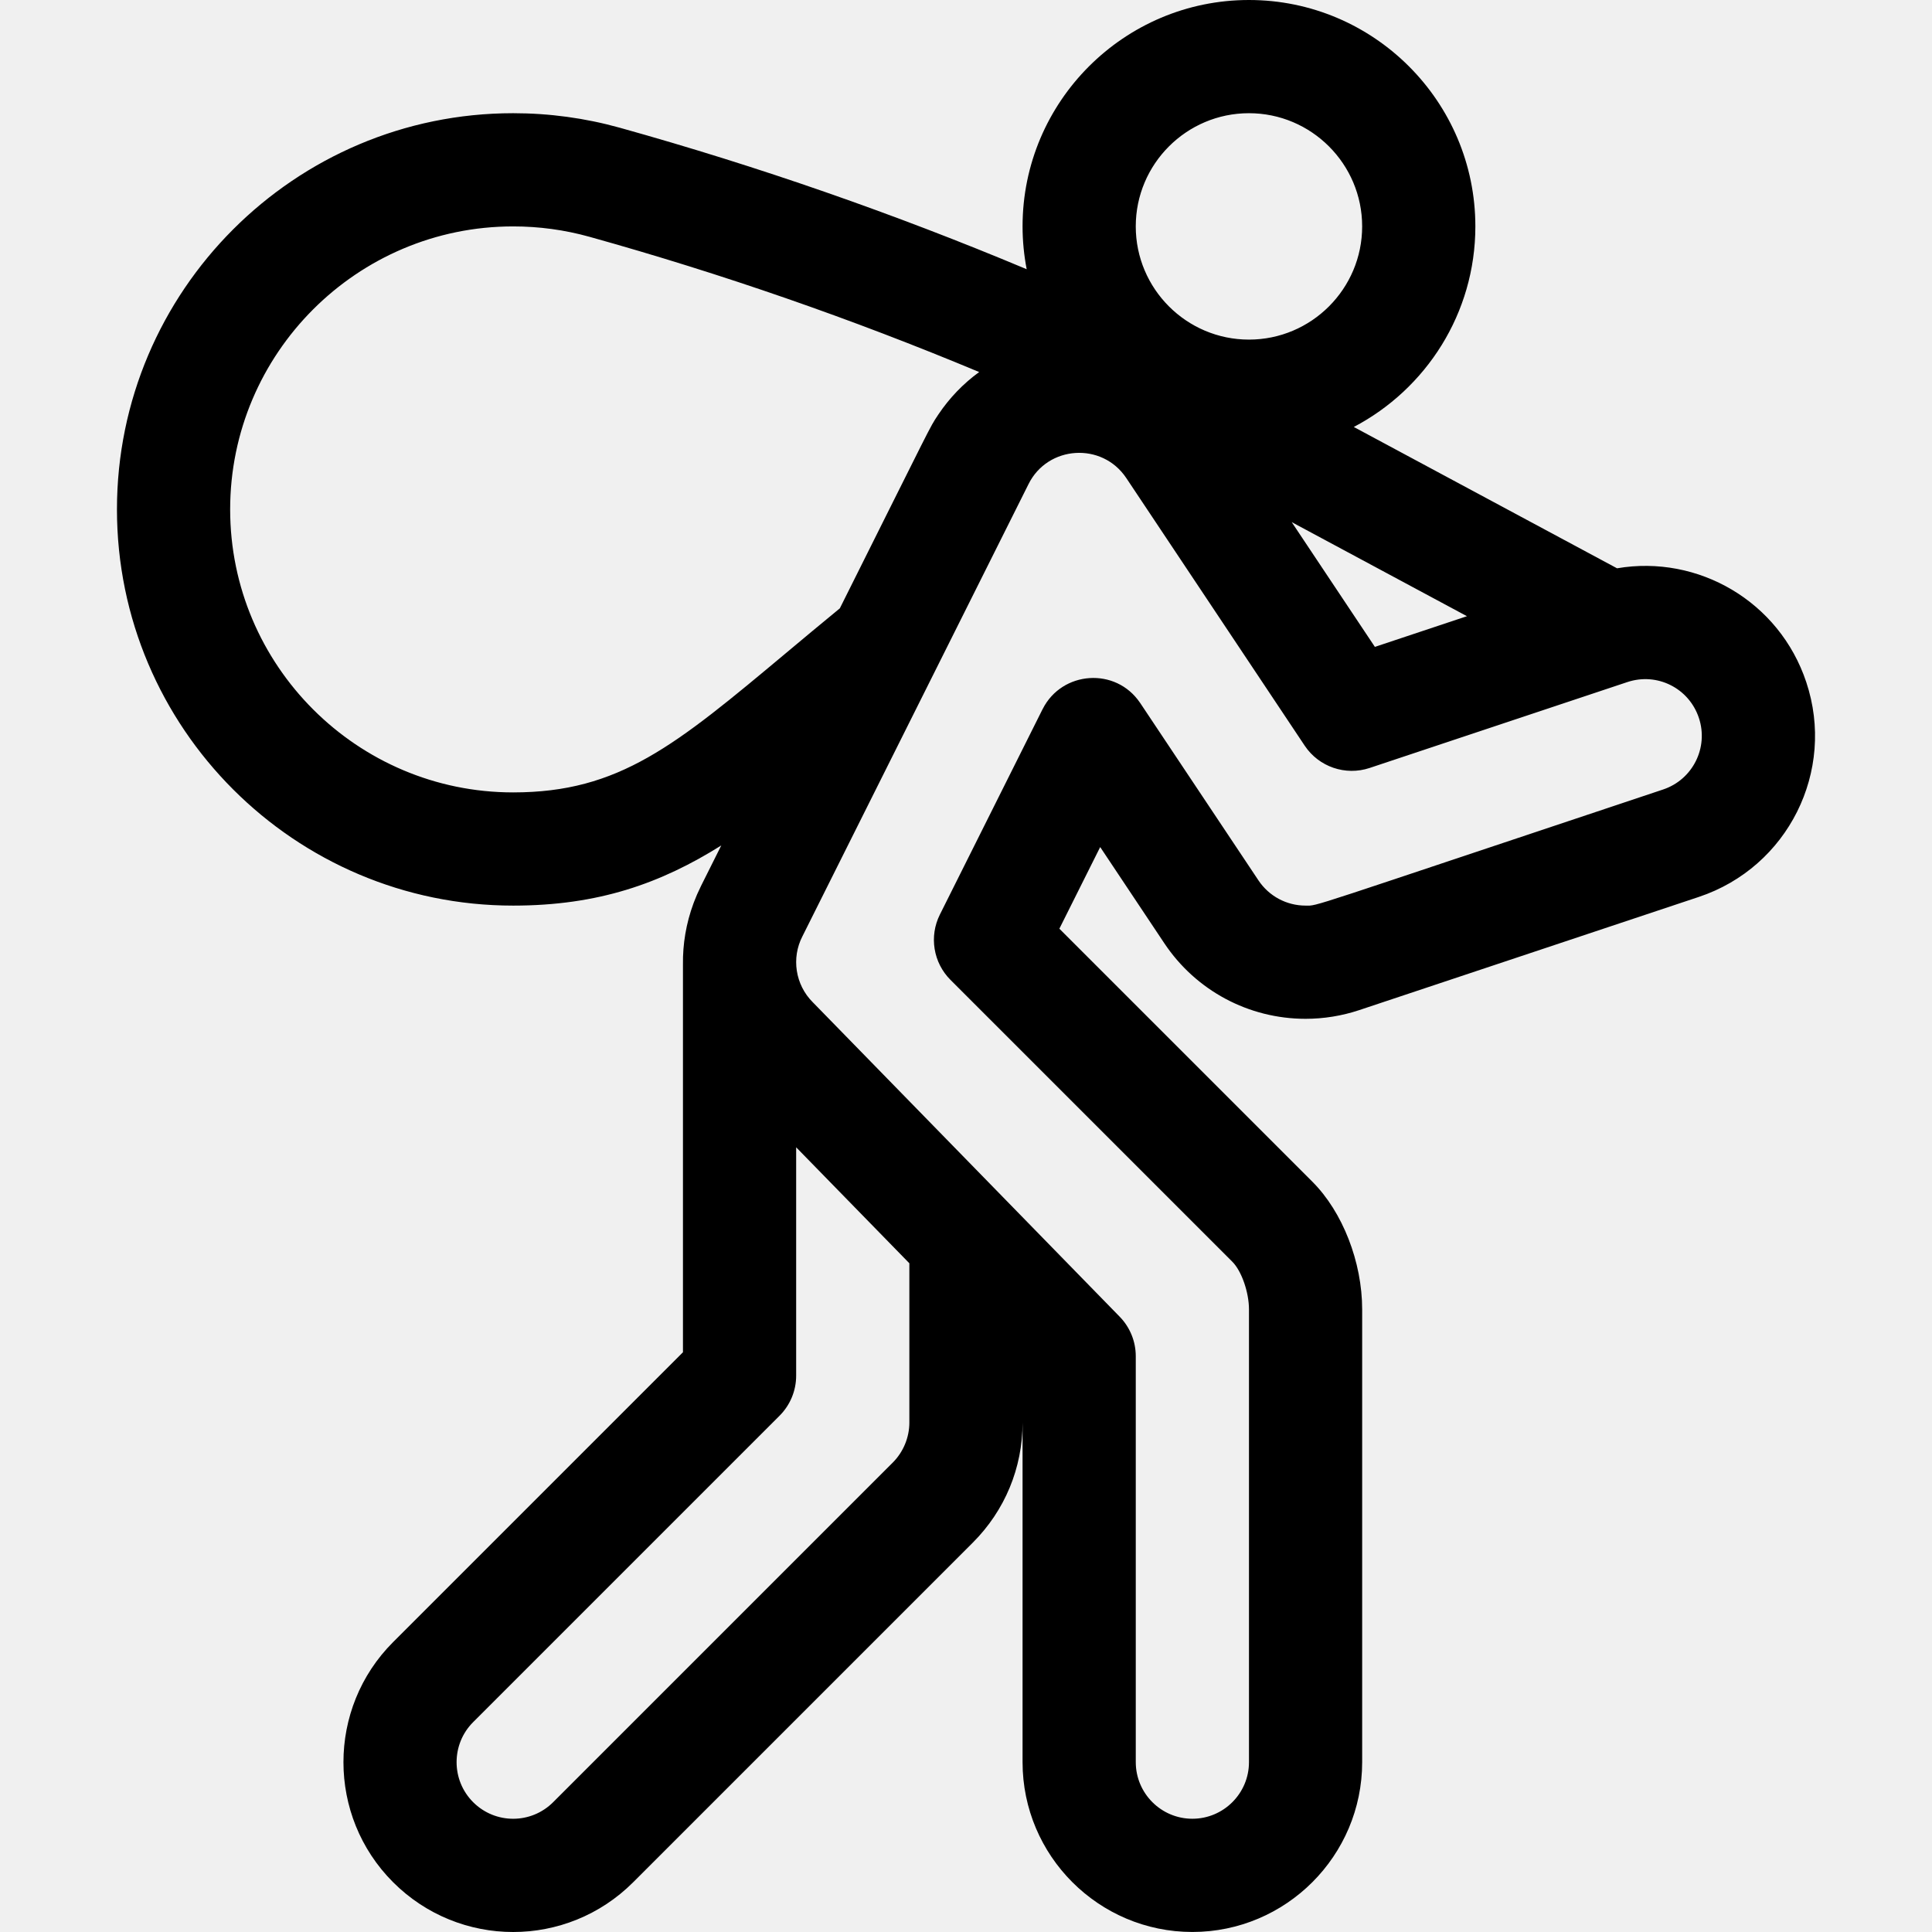
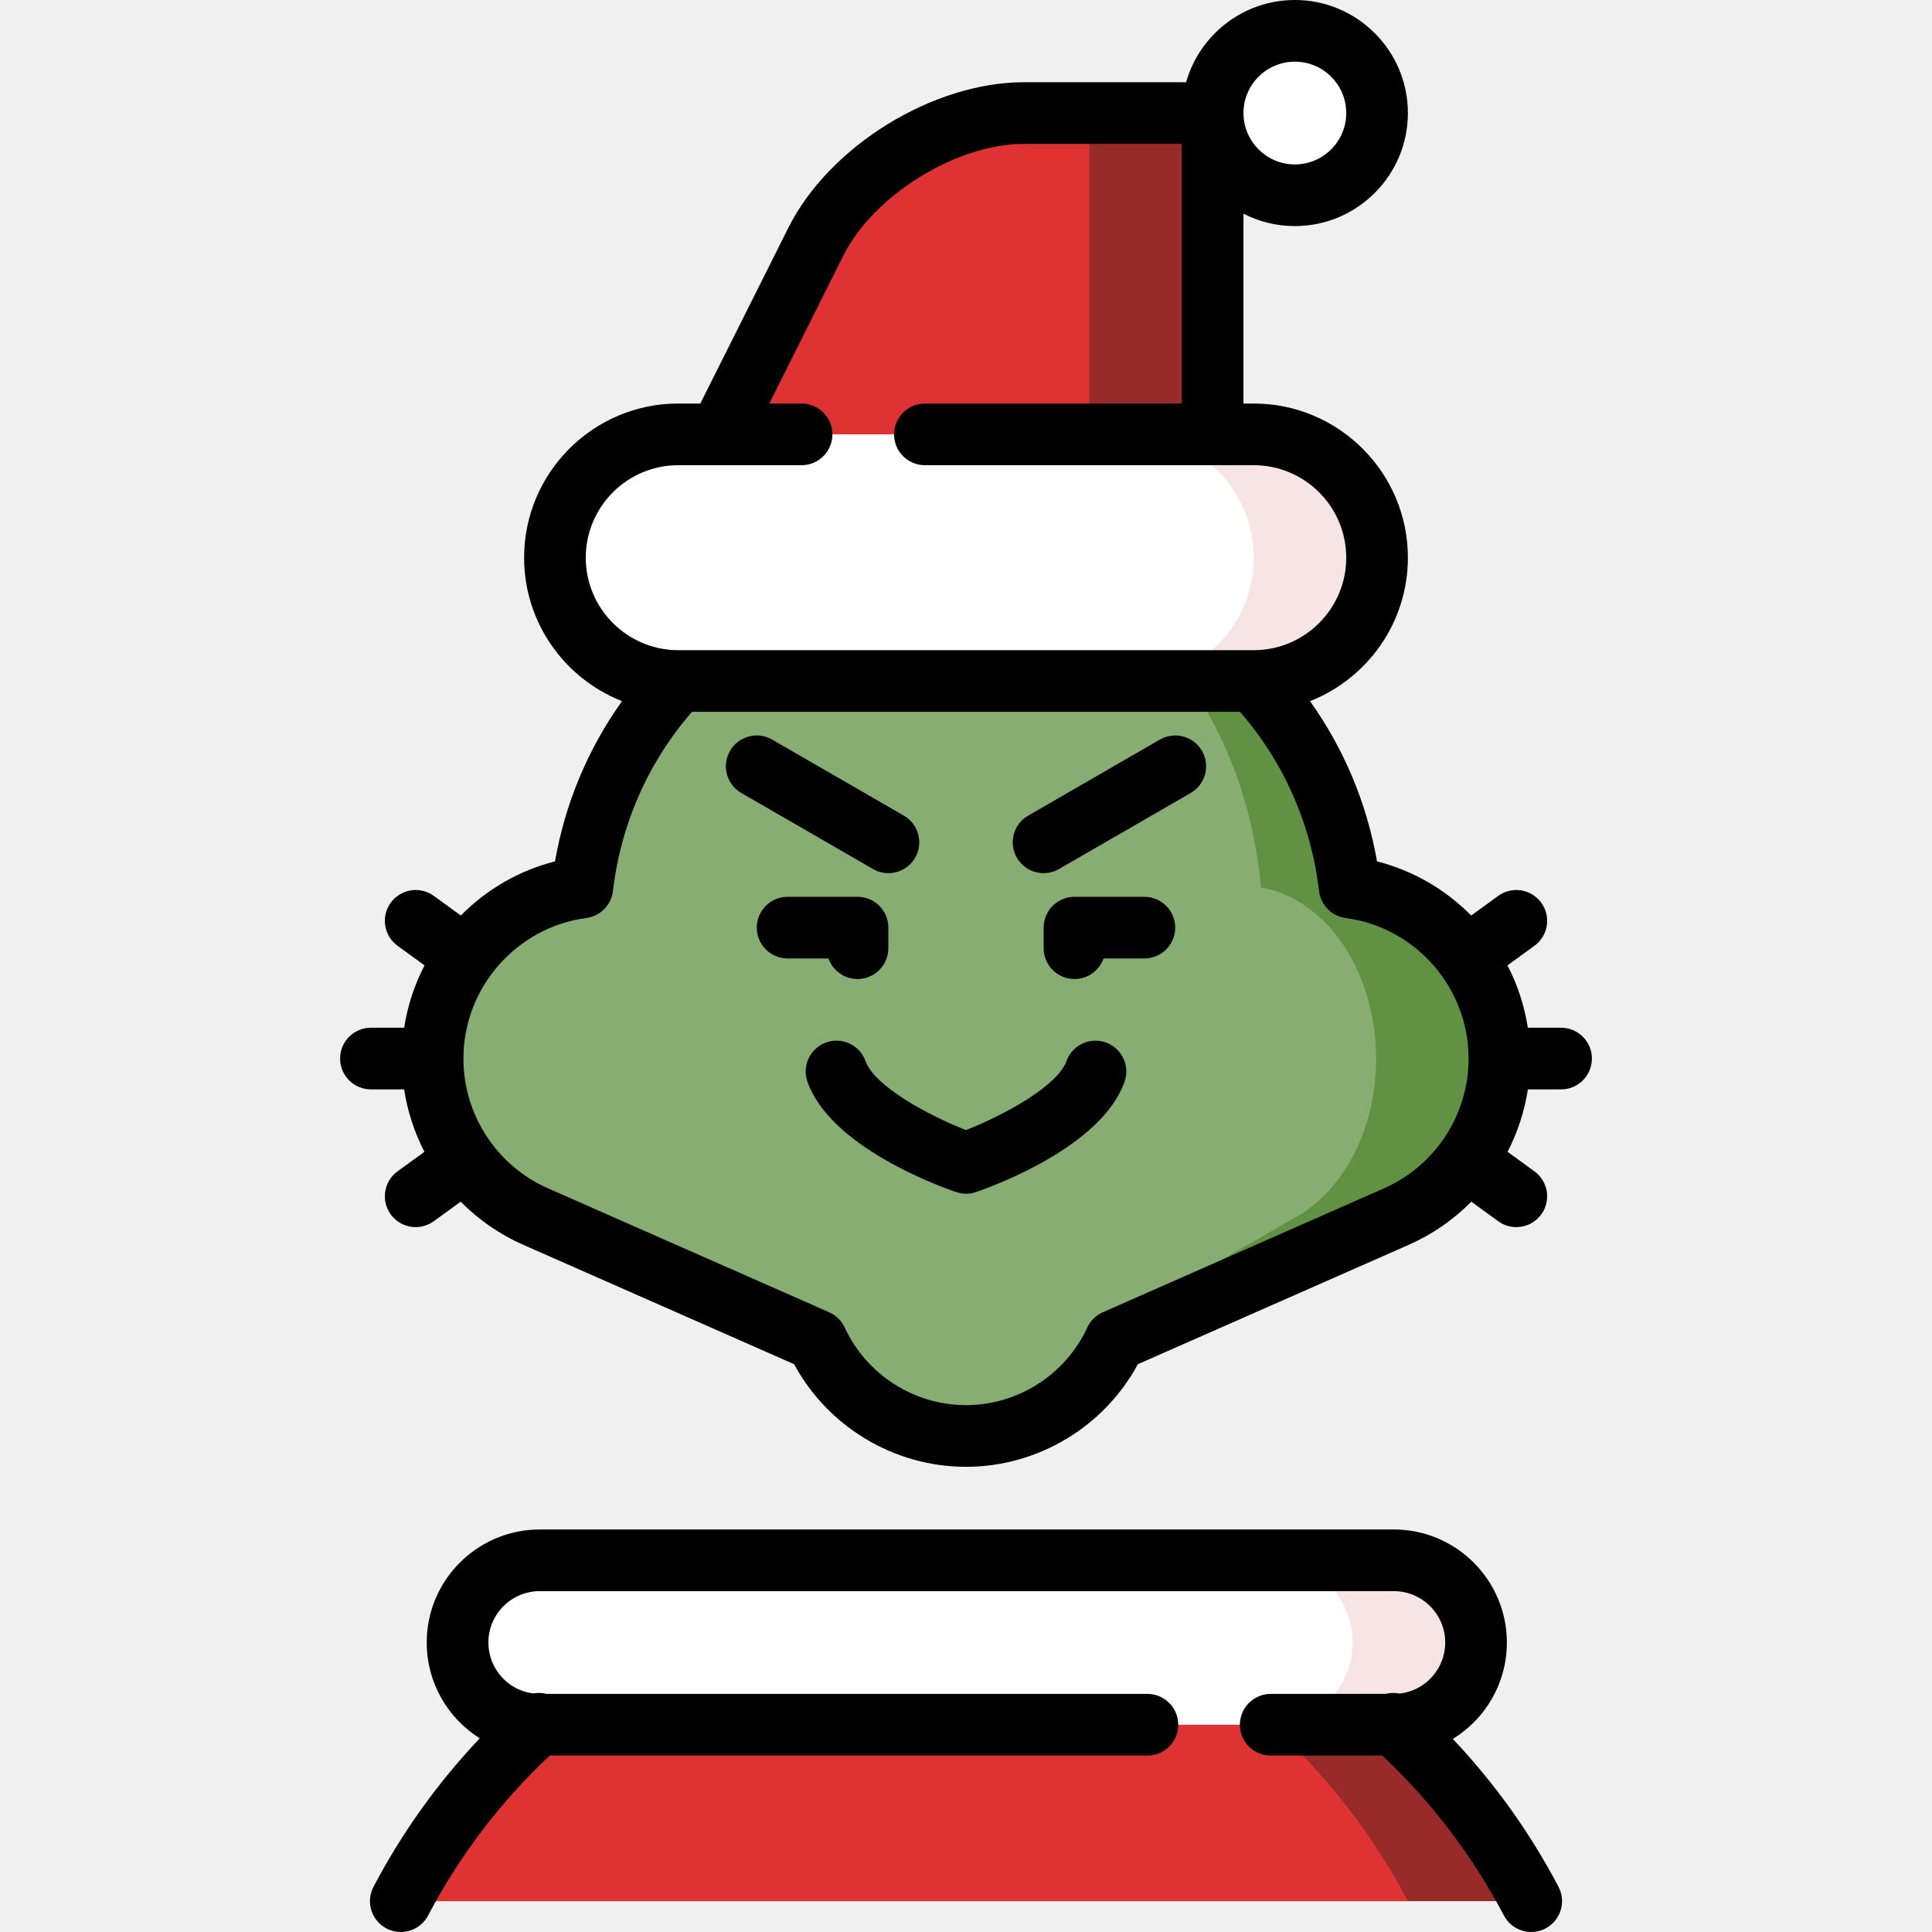
- <svg xmlns="http://www.w3.org/2000/svg" version="1.1" id="Capa_1" x="0px" y="0px" viewBox="0 0 512.003 512.003" style="enable-background:new 0 0 512.003 512.003;" xml:space="preserve">
-   <g>
-     <g>
-       <path d="M478.681,180.769c-7.128-21.43-28.686-33.83-50.145-30.163l-69.765-37.453c19.131-10.04,32.217-30.091,32.217-53.154    C390.989,26.915,364.073,0,330.99,0s-59.999,26.915-59.999,59.999c0,3.881,0.384,7.672,1.091,11.349    c-35.126-14.733-71.177-27.278-107.838-37.5C155.082,31.295,145.579,30,135.993,30C78.097,30,30.995,77.102,30.995,134.998    s47.102,104.998,104.998,104.998c22.569,0,39.094-5.869,55.154-15.941c-5.712,11.423-6.087,12.007-7.192,14.895    c-0.061,0.16-0.123,0.318-0.182,0.479c-1.947,5.271-2.86,10.768-2.781,16.218V358.36l-76.816,76.817    c-17.544,17.544-17.544,46.09,0,63.634c17.59,17.59,46.042,17.592,63.634,0l89.998-89.998c8.501-8.5,13.183-19.8,13.183-31.816    v89.998c0,24.813,20.187,44.999,44.999,44.999s44.999-20.187,44.999-44.999v-120c0-12.535-5.175-25.81-13.183-33.816    l-67.062-67.062l10.819-21.637l16.985,25.478c8.365,12.548,22.361,20.039,37.44,20.039c4.83,0,9.613-0.774,14.235-2.308l90.002-30    C473.808,229.819,486.553,204.365,478.681,180.769z M388.759,163.301l-24.398,8.131l-22.042-33.062L388.759,163.301z M330.989,30    c16.542,0,29.999,13.458,29.999,29.999s-13.458,29.999-29.999,29.999c-16.542,0-29.999-13.458-29.999-29.999    S314.447,30,330.989,30z M135.993,209.997c-41.354,0-74.999-33.644-74.999-74.999S94.639,60,135.993,60    c6.863,0,13.657,0.924,20.194,2.746c35.111,9.79,69.646,21.78,103.306,35.849c-4.217,3.065-7.867,6.855-10.808,11.238    c-0.058,0.086-0.115,0.174-0.173,0.261c-2.265,3.427-1.079,1.39-25.946,51.124c-5.011,4.109-9.62,7.962-14.096,11.705    C178.952,197.606,164.135,209.997,135.993,209.997z M240.991,376.994c0,3.946-1.603,7.811-4.396,10.604l-89.998,89.998    c-5.866,5.865-15.342,5.866-21.209,0c-5.847-5.847-5.847-15.362,0-21.209l81.209-81.209c2.813-2.813,4.394-6.628,4.394-10.606    v-60.526l29.999,30.737V376.994z M440.736,209.228c-96.682,32.227-91.256,30.768-94.747,30.768c-5.026,0-9.691-2.497-12.48-6.68    l-31.321-46.983c-0.023-0.035-0.051-0.065-0.074-0.1c-6.44-9.505-20.642-8.443-25.76,1.604c-0.019,0.038-0.042,0.071-0.061,0.108    l-27.212,54.424c-2.888,5.774-1.756,12.749,2.81,17.314l74.706,74.706c2.424,2.424,4.396,8.078,4.396,12.604V466.99    c0,8.271-6.729,15-15,15c-8.271,0-15-6.729-15-15V359.416c0-3.915-1.53-7.675-4.266-10.477l-81.209-83.208    c-0.042-0.044-0.085-0.087-0.128-0.13c-4.656-4.656-5.691-11.749-2.742-17.461l59.909-119.816    c0.001-0.002,0.002-0.003,0.002-0.004c5.079-10.279,19.491-11.249,25.914-1.641l47.284,70.927    c3.752,5.628,10.809,8.05,17.223,5.91l68.273-22.753c7.894-2.637,16.343,1.594,18.971,9.491    C452.844,198.115,448.599,206.605,440.736,209.228z" />
-     </g>
-   </g>
-   <g>
+ <svg xmlns="http://www.w3.org/2000/svg" version="1.1" id="Capa_1" x="0px" y="0px" viewBox="0 0 512 512" style="enable-background:new 0 0 512 512;" xml:space="preserve">
+   <defs id="defs231" />
+   <path style="fill:#619243;" d="M357.685,235.181c-2.488-21.027-11.643-40.019-25.43-54.714L256,147.787v232.764  c17.541,0,32.651-10.371,39.561-25.309l74.468-32.824c16.091-7.093,27.33-23.172,27.33-41.887  C397.359,257.32,380.079,238.161,357.685,235.181z" id="path162" />
+   <path style="fill:#88AD72;" d="M286.415,355.24l57.252-32.824c12.371-7.093,21.012-23.172,21.012-41.887  c0-23.209-13.286-42.368-30.502-45.348c-1.913-21.027-8.951-40.019-19.551-54.714L256,147.787l-76.255,32.681  c-13.787,14.695-22.942,33.687-25.43,54.714c-22.394,2.979-39.674,22.14-39.674,45.348c0,18.714,11.238,34.794,27.33,41.887  l74.468,32.824c6.909,14.939,22.019,25.309,39.561,25.309C269.486,380.549,281.103,370.18,286.415,355.24z" id="path164" />
+   <path style="fill:#FFFFFF;" d="M343.149,8.171c12.037,0,21.787,9.75,21.787,21.787s-9.75,21.787-21.787,21.787  s-21.787-9.75-21.787-21.787S331.111,8.171,343.149,8.171z" id="path166" />
+   <polygon style="fill:#992A2A;" points="288.681,29.958 256,147.794 321.361,115.111 321.361,29.958 " id="polygon168" />
+   <path style="fill:#DF3333;" d="M271.414,29.958c-20.97,0-45.818,15.338-55.209,34.086l-25.567,51.067l98.042,32.683V29.958H271.414z  " id="path170" />
+   <path style="fill:#F7E4E4;" d="M332.255,115.111h-32.681v65.364h32.681c18.051,0,32.681-14.641,32.681-32.681  C364.936,129.744,350.306,115.111,332.255,115.111z" id="path172" />
+   <path style="fill:#FFFFFF;" d="M332.255,147.794c0-18.051-14.63-32.683-32.681-32.683H179.745  c-18.051,0-32.681,14.632-32.681,32.683c0,18.04,14.63,32.681,32.681,32.681h119.829  C317.625,180.475,332.255,165.834,332.255,147.794z" id="path174" />
+   <path style="fill:#992A2A;" d="M369.224,456.804l-32.681-9.433l-23.625,30.805l60.187,25.652h32.681  C396.443,486.028,384.02,470.157,369.224,456.804z" id="path176" />
+   <path style="fill:#DF3333;" d="M336.544,456.804v-9.433L256,424.124l-113.223,32.681c-14.797,13.352-27.221,29.222-36.564,47.024  h266.894C363.762,486.028,351.339,470.157,336.544,456.804z" id="path178" />
+   <path style="fill:#F7E4E4;" d="M369.377,413.498h-32.681l0.057,43.574h32.681c12.033,0,21.73-9.755,21.73-21.788  C391.165,423.251,381.41,413.498,369.377,413.498z" id="path180" />
+   <path style="fill:#FFFFFF;" d="M358.484,435.284c0-12.033-9.755-21.786-21.788-21.786H143.041c-12.033,0-21.788,9.753-21.788,21.786  c0,12.033,9.7,21.788,21.733,21.788h193.767C348.786,457.072,358.484,447.317,358.484,435.284z" id="path182" />
+   <path d="m 293.051,276.261 c -4.251,-1.514 -8.923,0.709 -10.435,4.962 -2.304,6.482 -16.35,14.25 -26.622,18.25 -10.267,-3.984 -24.296,-11.737 -26.611,-18.25 -1.511,-4.253 -6.184,-6.476 -10.435,-4.962 -4.252,1.511 -6.473,6.183 -4.962,10.434 6.028,16.958 33.835,27.304 39.349,29.206 0.863,0.297 1.764,0.447 2.665,0.447 0.901,0 1.801,-0.149 2.665,-0.447 5.513,-1.901 33.32,-12.247 39.349,-29.206 1.51,-4.252 -0.711,-8.924 -4.963,-10.434 z" id="path184" />
+   <path d="M227.25,259.448c4.512,0,8.17-3.657,8.17-8.17v-5.447c0-4.513-3.658-8.17-8.17-8.17h-18.519c-4.512,0-8.17,3.657-8.17,8.17  s3.658,8.17,8.17,8.17h10.814C220.666,257.174,223.692,259.448,227.25,259.448z" id="path186" />
+   <path d="M303.269,237.661H284.75c-4.512,0-8.17,3.657-8.17,8.17v5.447c0,4.513,3.658,8.17,8.17,8.17  c3.558,0,6.584-2.273,7.705-5.447h10.814c4.512,0,8.17-3.657,8.17-8.17S307.781,237.661,303.269,237.661z" id="path188" />
+   <path d="m 242.518,227.311 c 2.256,-3.908 0.917,-8.904 -2.99,-11.16 l -34.906,-20.153 c -3.908,-2.256 -8.904,-0.918 -11.16,2.99 -2.256,3.908 -0.917,8.904 2.99,11.16 l 34.906,20.153 c 3.908,2.256 8.904,0.918 11.16,-2.99 z" id="path190" />
+   <path d="m 307.378,195.998 -34.906,20.153 c -3.908,2.256 -5.247,7.252 -2.99,11.16 2.256,3.908 7.253,5.246 11.16,2.99 l 34.906,-20.153 c 3.908,-2.256 5.247,-7.252 2.99,-11.16 -2.256,-3.908 -7.253,-5.246 -11.16,-2.99 z" id="path192" />
+   <path d="M385.019,460.839c8.58-5.271,14.316-14.754,14.316-25.556c0-16.518-13.439-29.956-29.958-29.956H143.041  c-16.519,0-29.958,13.438-29.958,29.956c0,10.691,5.623,20.087,14.058,25.39c-11.172,11.804-20.622,24.99-28.162,39.358  c-2.097,3.995-0.559,8.934,3.437,11.031c1.212,0.636,2.511,0.938,3.79,0.938c2.939,0,5.78-1.592,7.241-4.376  c8.295-15.803,19.129-30.047,32.231-42.383h158.395c4.512,0,8.17-3.657,8.17-8.17s-3.658-8.17-8.17-8.17H144.841  c-1.163-0.303-2.381-0.341-3.565-0.121c-6.672-0.849-11.851-6.571-11.851-13.497c0-7.508,6.109-13.616,13.618-13.616h226.336  c7.509,0,13.618,6.108,13.618,13.616c0,7.007-5.298,12.79-12.081,13.533c-1.242-0.261-2.527-0.233-3.753,0.085h-30.409  c-4.512,0-8.17,3.657-8.17,8.17s3.658,8.17,8.17,8.17h29.57c13.101,12.334,23.934,26.576,32.23,42.381  c1.461,2.784,4.301,4.376,7.241,4.376c1.28,0,2.578-0.302,3.79-0.938c3.995-2.097,5.534-7.036,3.437-11.031  C405.515,485.729,396.121,472.599,385.019,460.839z" id="path194" />
+   <path d="M413.7,272.358h-8.806c-0.901-5.85-2.751-11.415-5.399-16.523l7.148-5.194c3.65-2.653,4.46-7.762,1.807-11.412  c-2.653-3.652-7.762-4.458-11.412-1.807l-7.153,5.197c-6.745-6.824-15.307-11.887-24.959-14.346  c-2.709-15.433-8.755-29.835-17.762-42.461c15.171-5.97,25.943-20.757,25.943-38.022c0-22.525-18.325-40.849-40.851-40.849h-2.723  V56.627c4.088,2.096,8.715,3.288,13.617,3.288c16.519,0,29.957-13.439,29.957-29.957S359.668,0,343.149,0  c-13.686,0-25.249,9.229-28.816,21.787h-42.922c-24.21,0-51.666,16.956-62.506,38.604l-23.312,46.549h-5.848  c-22.526,0-40.851,18.324-40.851,40.849c0,17.265,10.772,32.052,25.943,38.022c-9.007,12.627-15.054,27.028-17.763,42.461  c-9.653,2.46-18.214,7.522-24.959,14.346l-7.153-5.197c-3.653-2.655-8.762-1.844-11.412,1.807c-2.653,3.65-1.843,8.76,1.807,11.412  l7.148,5.194c-2.648,5.109-4.498,10.675-5.399,16.523H98.3c-4.512,0-8.17,3.657-8.17,8.17c0,4.513,3.658,8.17,8.17,8.17h8.797  c0.893,5.828,2.73,11.407,5.381,16.545l-7.121,5.173c-3.65,2.653-4.46,7.762-1.808,11.412c1.599,2.202,4.091,3.369,6.617,3.369  c1.665,0,3.345-0.508,4.795-1.562l7.122-5.174c4.682,4.733,10.273,8.646,16.591,11.431l71.783,31.639  c8.978,16.617,26.518,27.188,45.543,27.188s36.563-10.571,45.543-27.188l71.782-31.639c6.318-2.786,11.91-6.697,16.592-11.431  l7.122,5.174c1.45,1.054,3.131,1.562,4.795,1.562c2.526,0,5.018-1.169,6.617-3.369c2.653-3.65,1.842-8.759-1.808-11.412  l-7.121-5.173c2.651-5.137,4.488-10.717,5.381-16.545h8.797c4.512,0,8.17-3.657,8.17-8.17S418.212,272.358,413.7,272.358z   M343.149,16.34c7.509,0,13.617,6.108,13.617,13.617s-6.108,13.617-13.617,13.617s-13.617-6.108-13.617-13.617  S335.64,16.34,343.149,16.34z M155.234,147.789c0-13.513,10.995-24.508,24.511-24.508h10.85c0.069,0,21.831,0,21.831,0  c4.512,0,8.17-3.657,8.17-8.17s-3.658-8.17-8.17-8.17h-8.558l19.648-39.233c8.03-16.033,29.964-29.579,47.896-29.579h41.78v68.813  h-68.085c-4.512,0-8.17,3.657-8.17,8.17s3.658,8.17,8.17,8.17h87.149c13.516,0,24.511,10.995,24.511,24.508  c0,13.515-10.995,24.511-24.511,24.511h-152.51C166.229,172.299,155.234,161.303,155.234,147.789z M366.734,314.937l-74.468,32.824  c-1.82,0.803-3.285,2.242-4.12,4.047c-5.779,12.496-18.396,20.569-32.145,20.569s-26.367-8.073-32.145-20.569  c-0.834-1.805-2.3-3.244-4.12-4.047l-74.47-32.824c-13.64-6.012-22.454-19.519-22.454-34.411c0-18.764,14.007-34.778,32.582-37.248  c3.701-0.492,6.597-3.43,7.036-7.139c2.101-17.763,9.324-34.112,20.945-47.5h145.251c11.62,13.388,18.843,29.738,20.944,47.5  c0.439,3.708,3.336,6.647,7.036,7.14c18.575,2.472,32.582,18.485,32.582,37.248C389.189,295.419,380.375,308.926,366.734,314.937z" id="path196" />
+   <g id="g198">
</g>
-   <g>
+   <g id="g200">
</g>
-   <g>
+   <g id="g202">
</g>
-   <g>
+   <g id="g204">
</g>
-   <g>
+   <g id="g206">
</g>
-   <g>
+   <g id="g208">
</g>
-   <g>
+   <g id="g210">
</g>
-   <g>
+   <g id="g212">
</g>
-   <g>
+   <g id="g214">
</g>
-   <g>
+   <g id="g216">
</g>
-   <g>
+   <g id="g218">
</g>
-   <g>
+   <g id="g220">
</g>
-   <g>
+   <g id="g222">
</g>
-   <g>
+   <g id="g224">
</g>
-   <g>
+   <g id="g226">
</g>
</svg>
